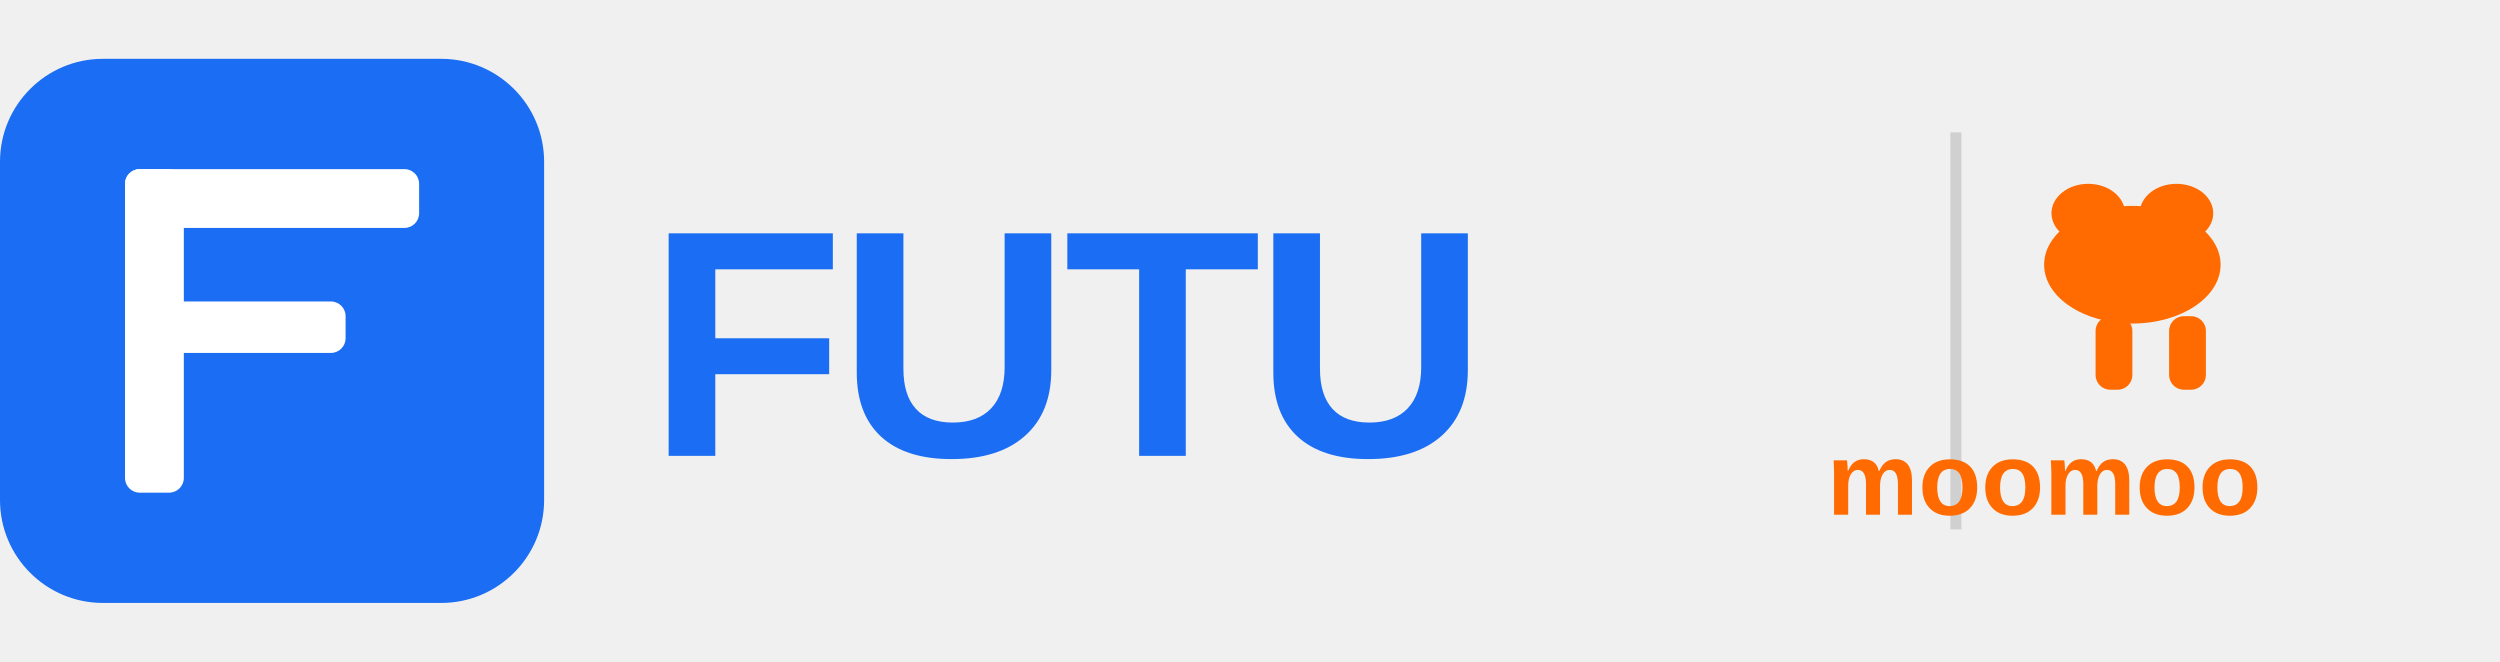
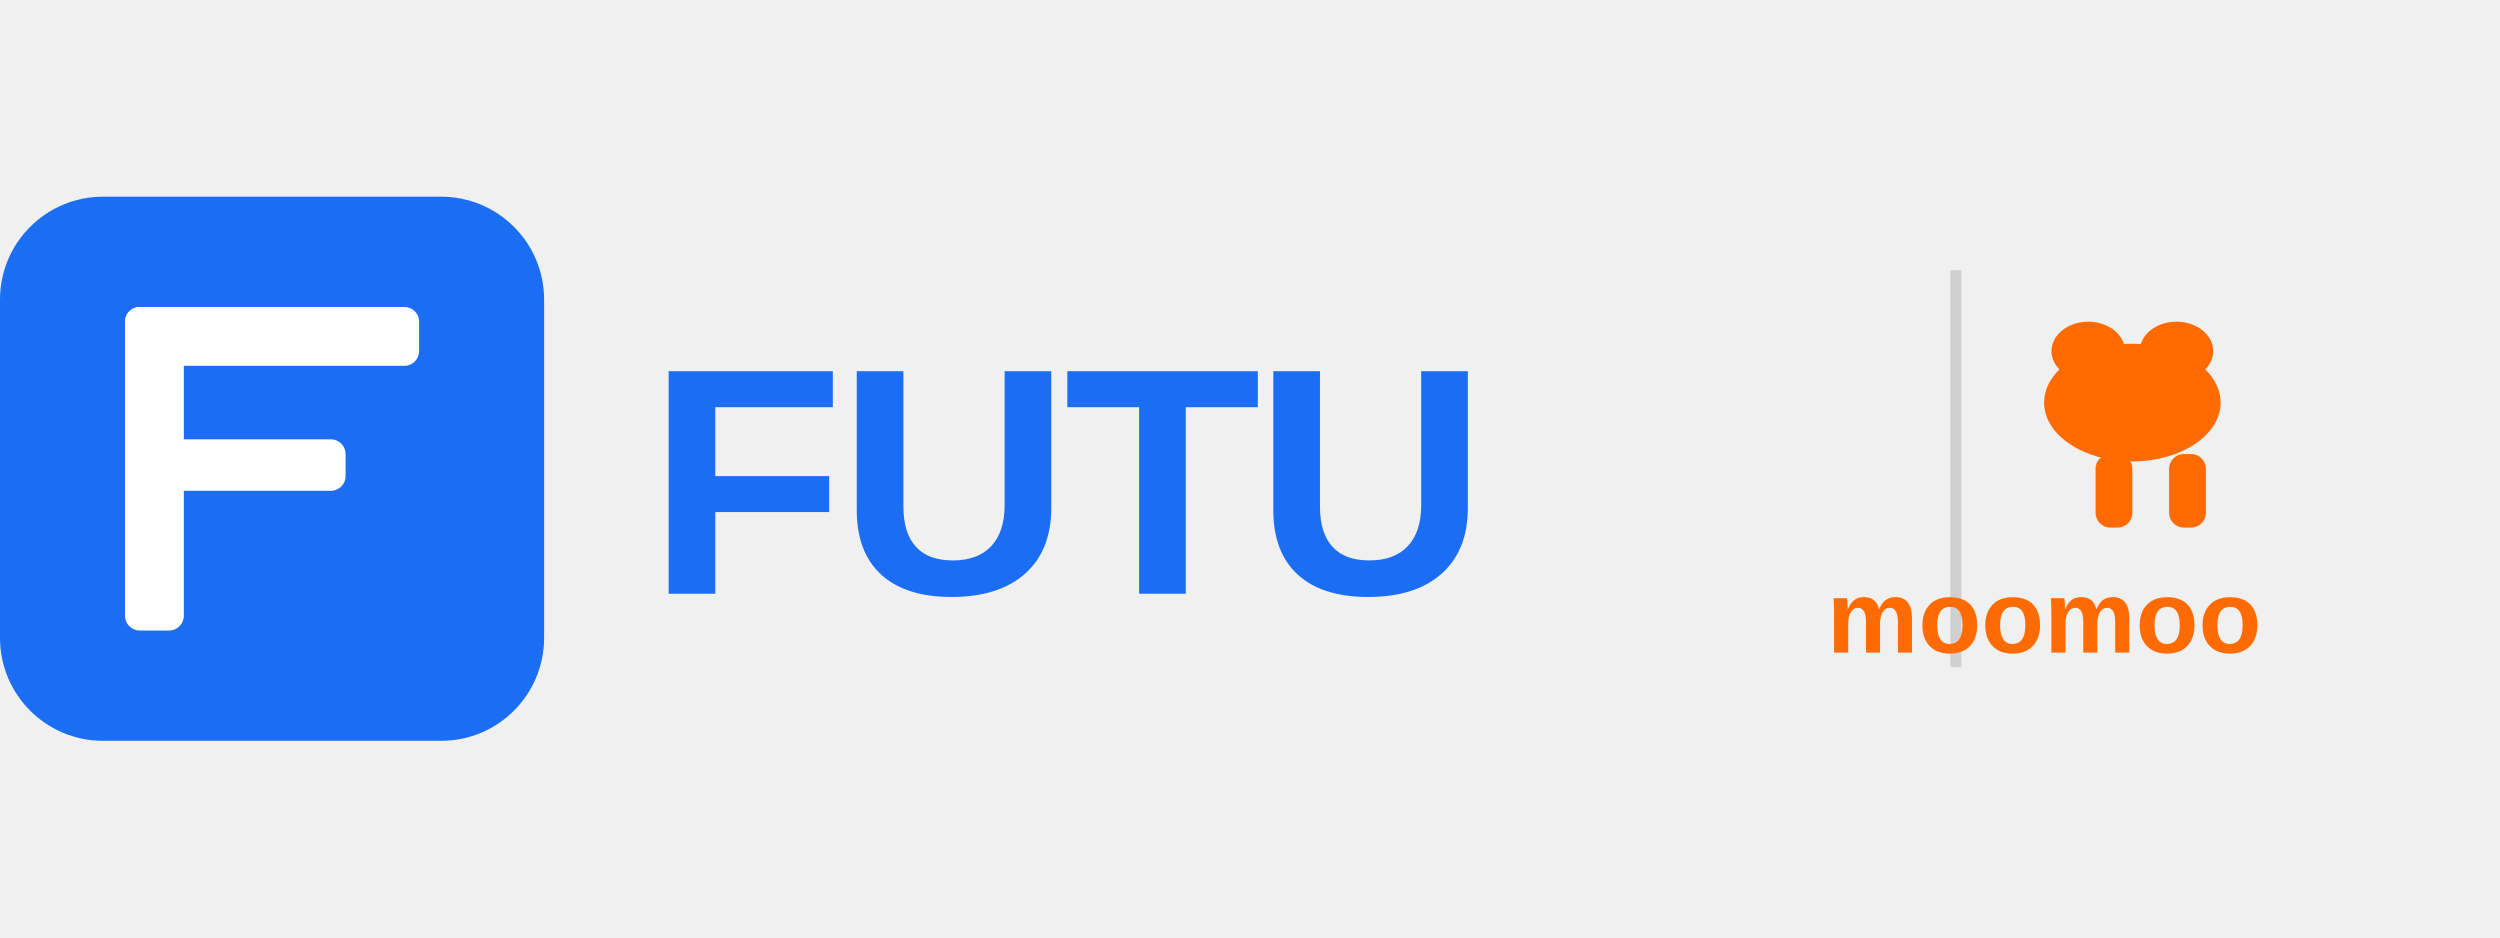
- <svg xmlns="http://www.w3.org/2000/svg" viewBox="0 0 340 90">
+ <svg xmlns="http://www.w3.org/2000/svg" viewBox="0 -18.75 340 127.5">
  <rect x="0" y="8" width="74" height="74" rx="14" fill="#1B6EF3" />
  <rect x="17" y="23" width="40" height="8" rx="2" fill="white" />
  <rect x="17" y="23" width="8" height="44" rx="2" fill="white" />
  <rect x="17" y="41" width="30" height="7" rx="2" fill="white" />
  <text x="88" y="62" font-family="Arial Black,Arial,sans-serif" font-size="44" font-weight="900" fill="#1B6EF3" letter-spacing="-1">FUTU</text>
  <line x1="266" y1="18" x2="266" y2="72" stroke="#d0d0d0" stroke-width="1.5" />
  <ellipse cx="290" cy="36" rx="12" ry="8" fill="#FF6B00" />
  <ellipse cx="284" cy="29" rx="5" ry="4" fill="#FF6B00" />
  <ellipse cx="296" cy="29" rx="5" ry="4" fill="#FF6B00" />
  <rect x="285" y="43" width="5" height="10" rx="2" fill="#FF6B00" />
  <rect x="295" y="43" width="5" height="10" rx="2" fill="#FF6B00" />
  <text x="278" y="70" font-family="Arial,sans-serif" font-size="14" font-weight="600" fill="#FF6B00" text-anchor="middle">moomoo</text>
</svg>
